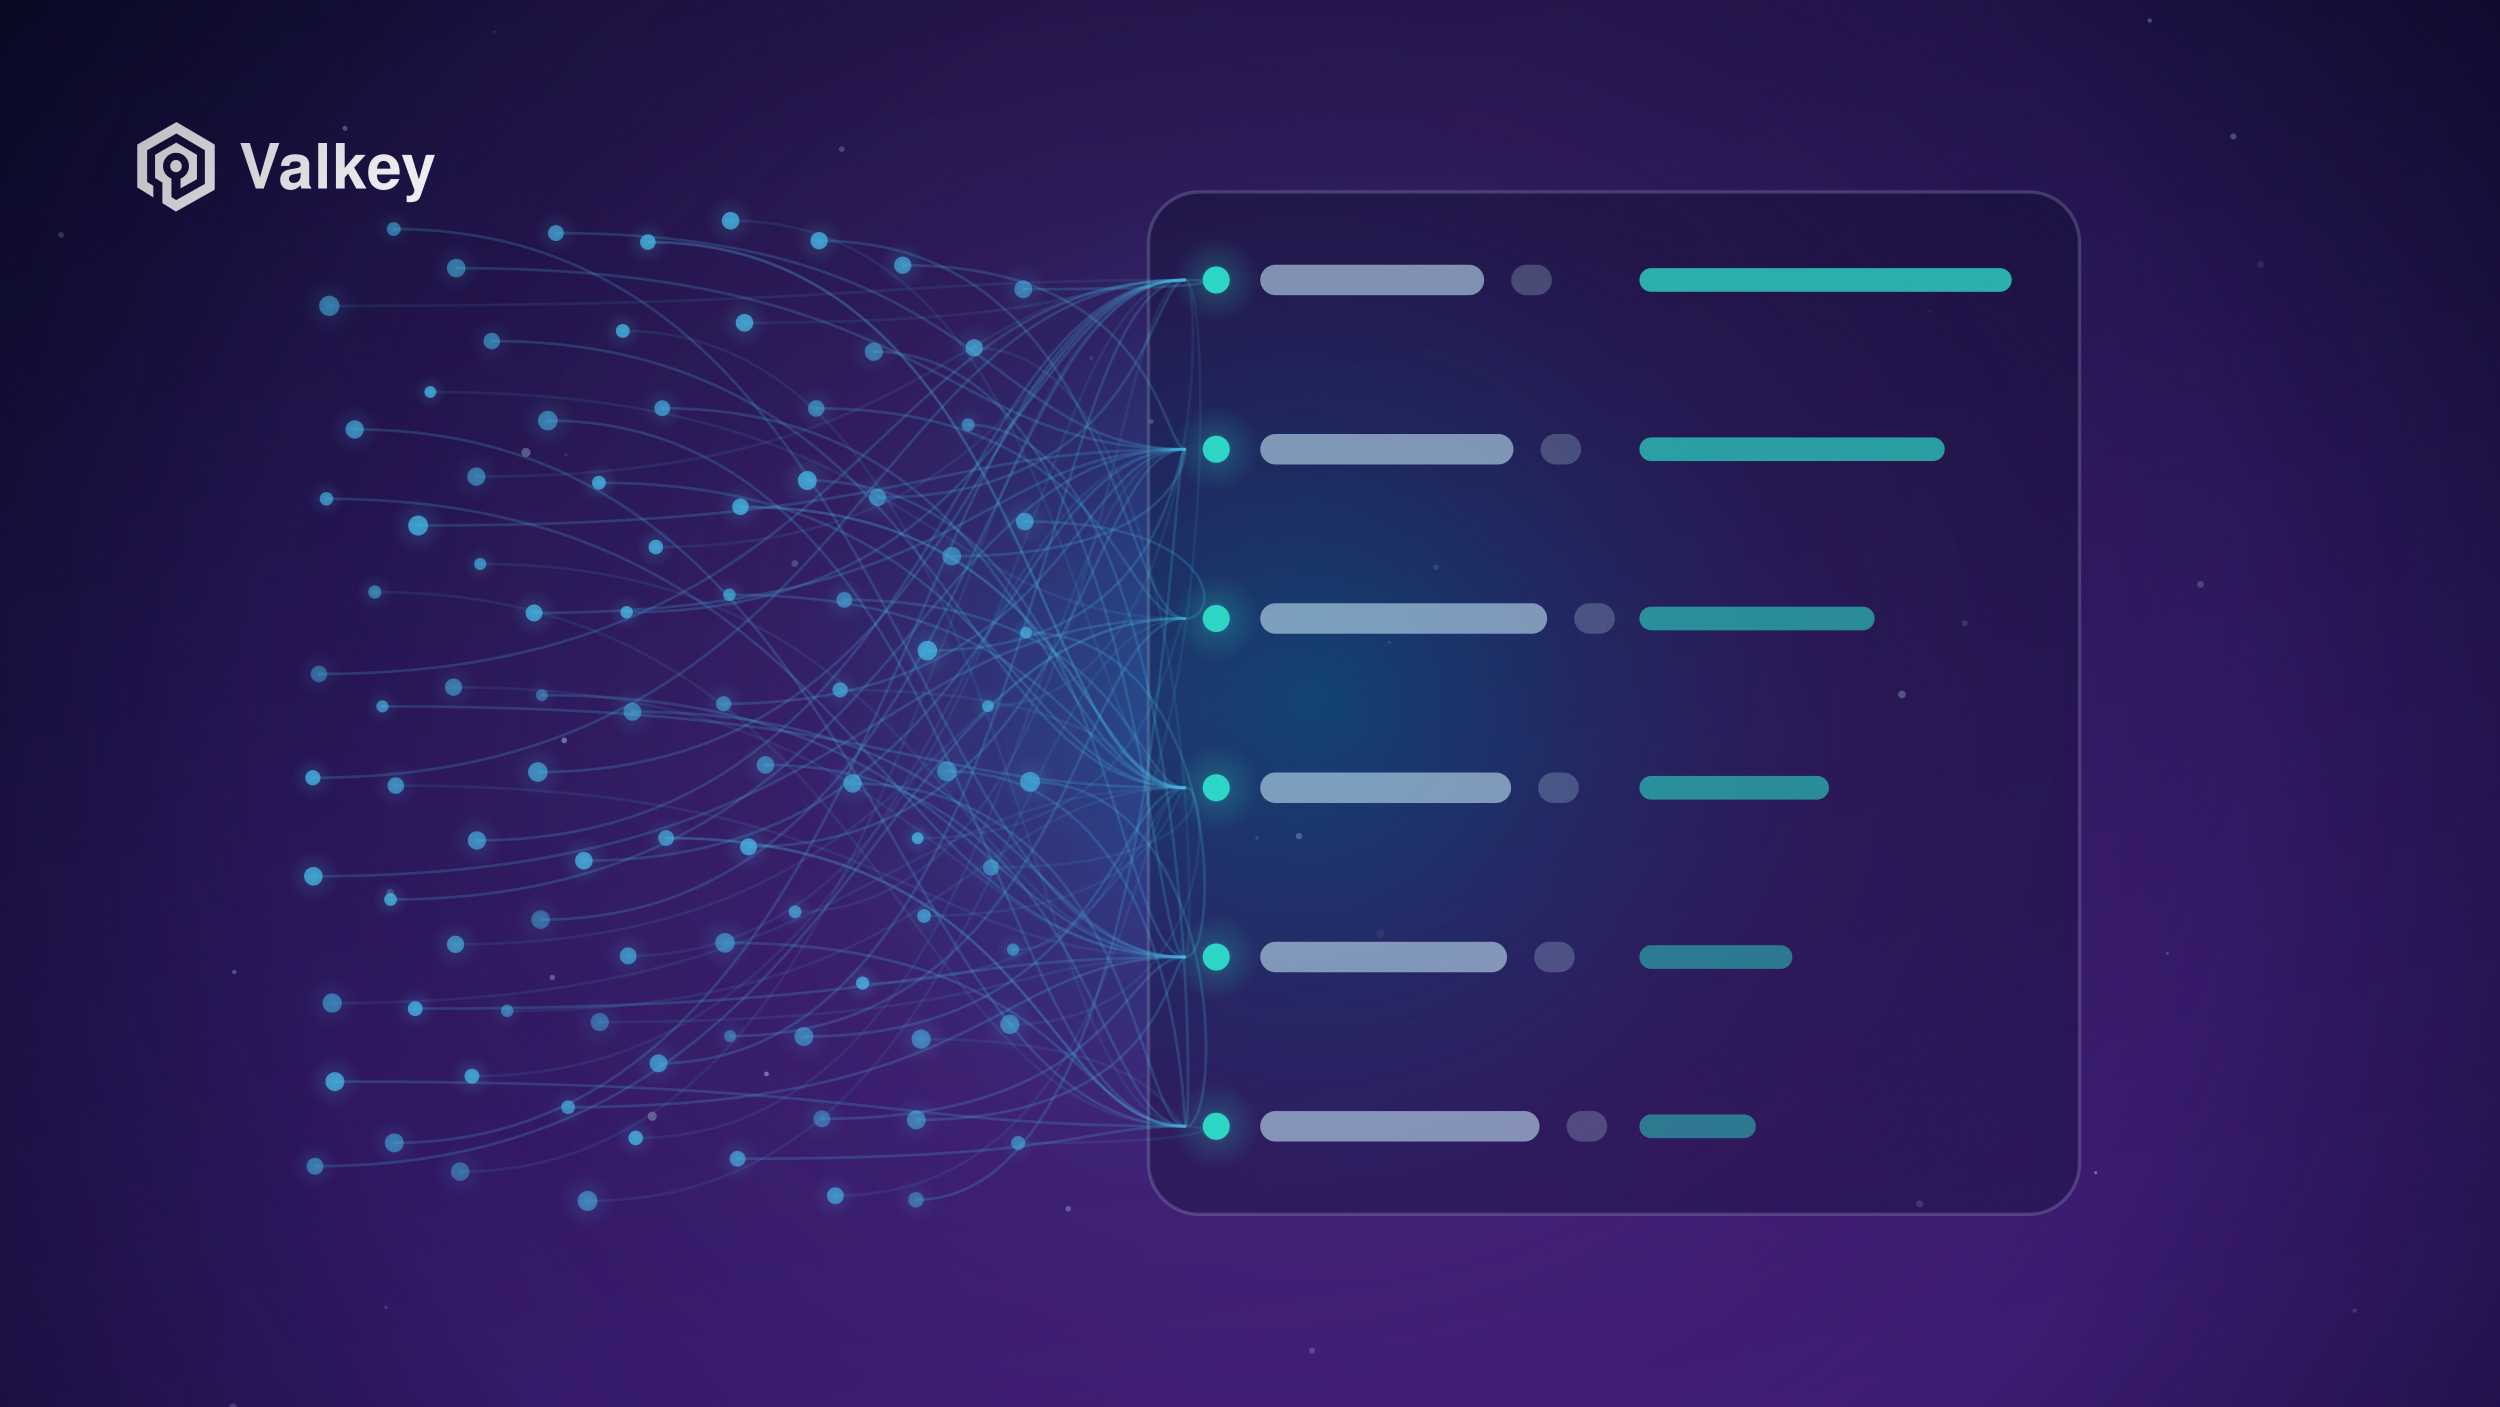
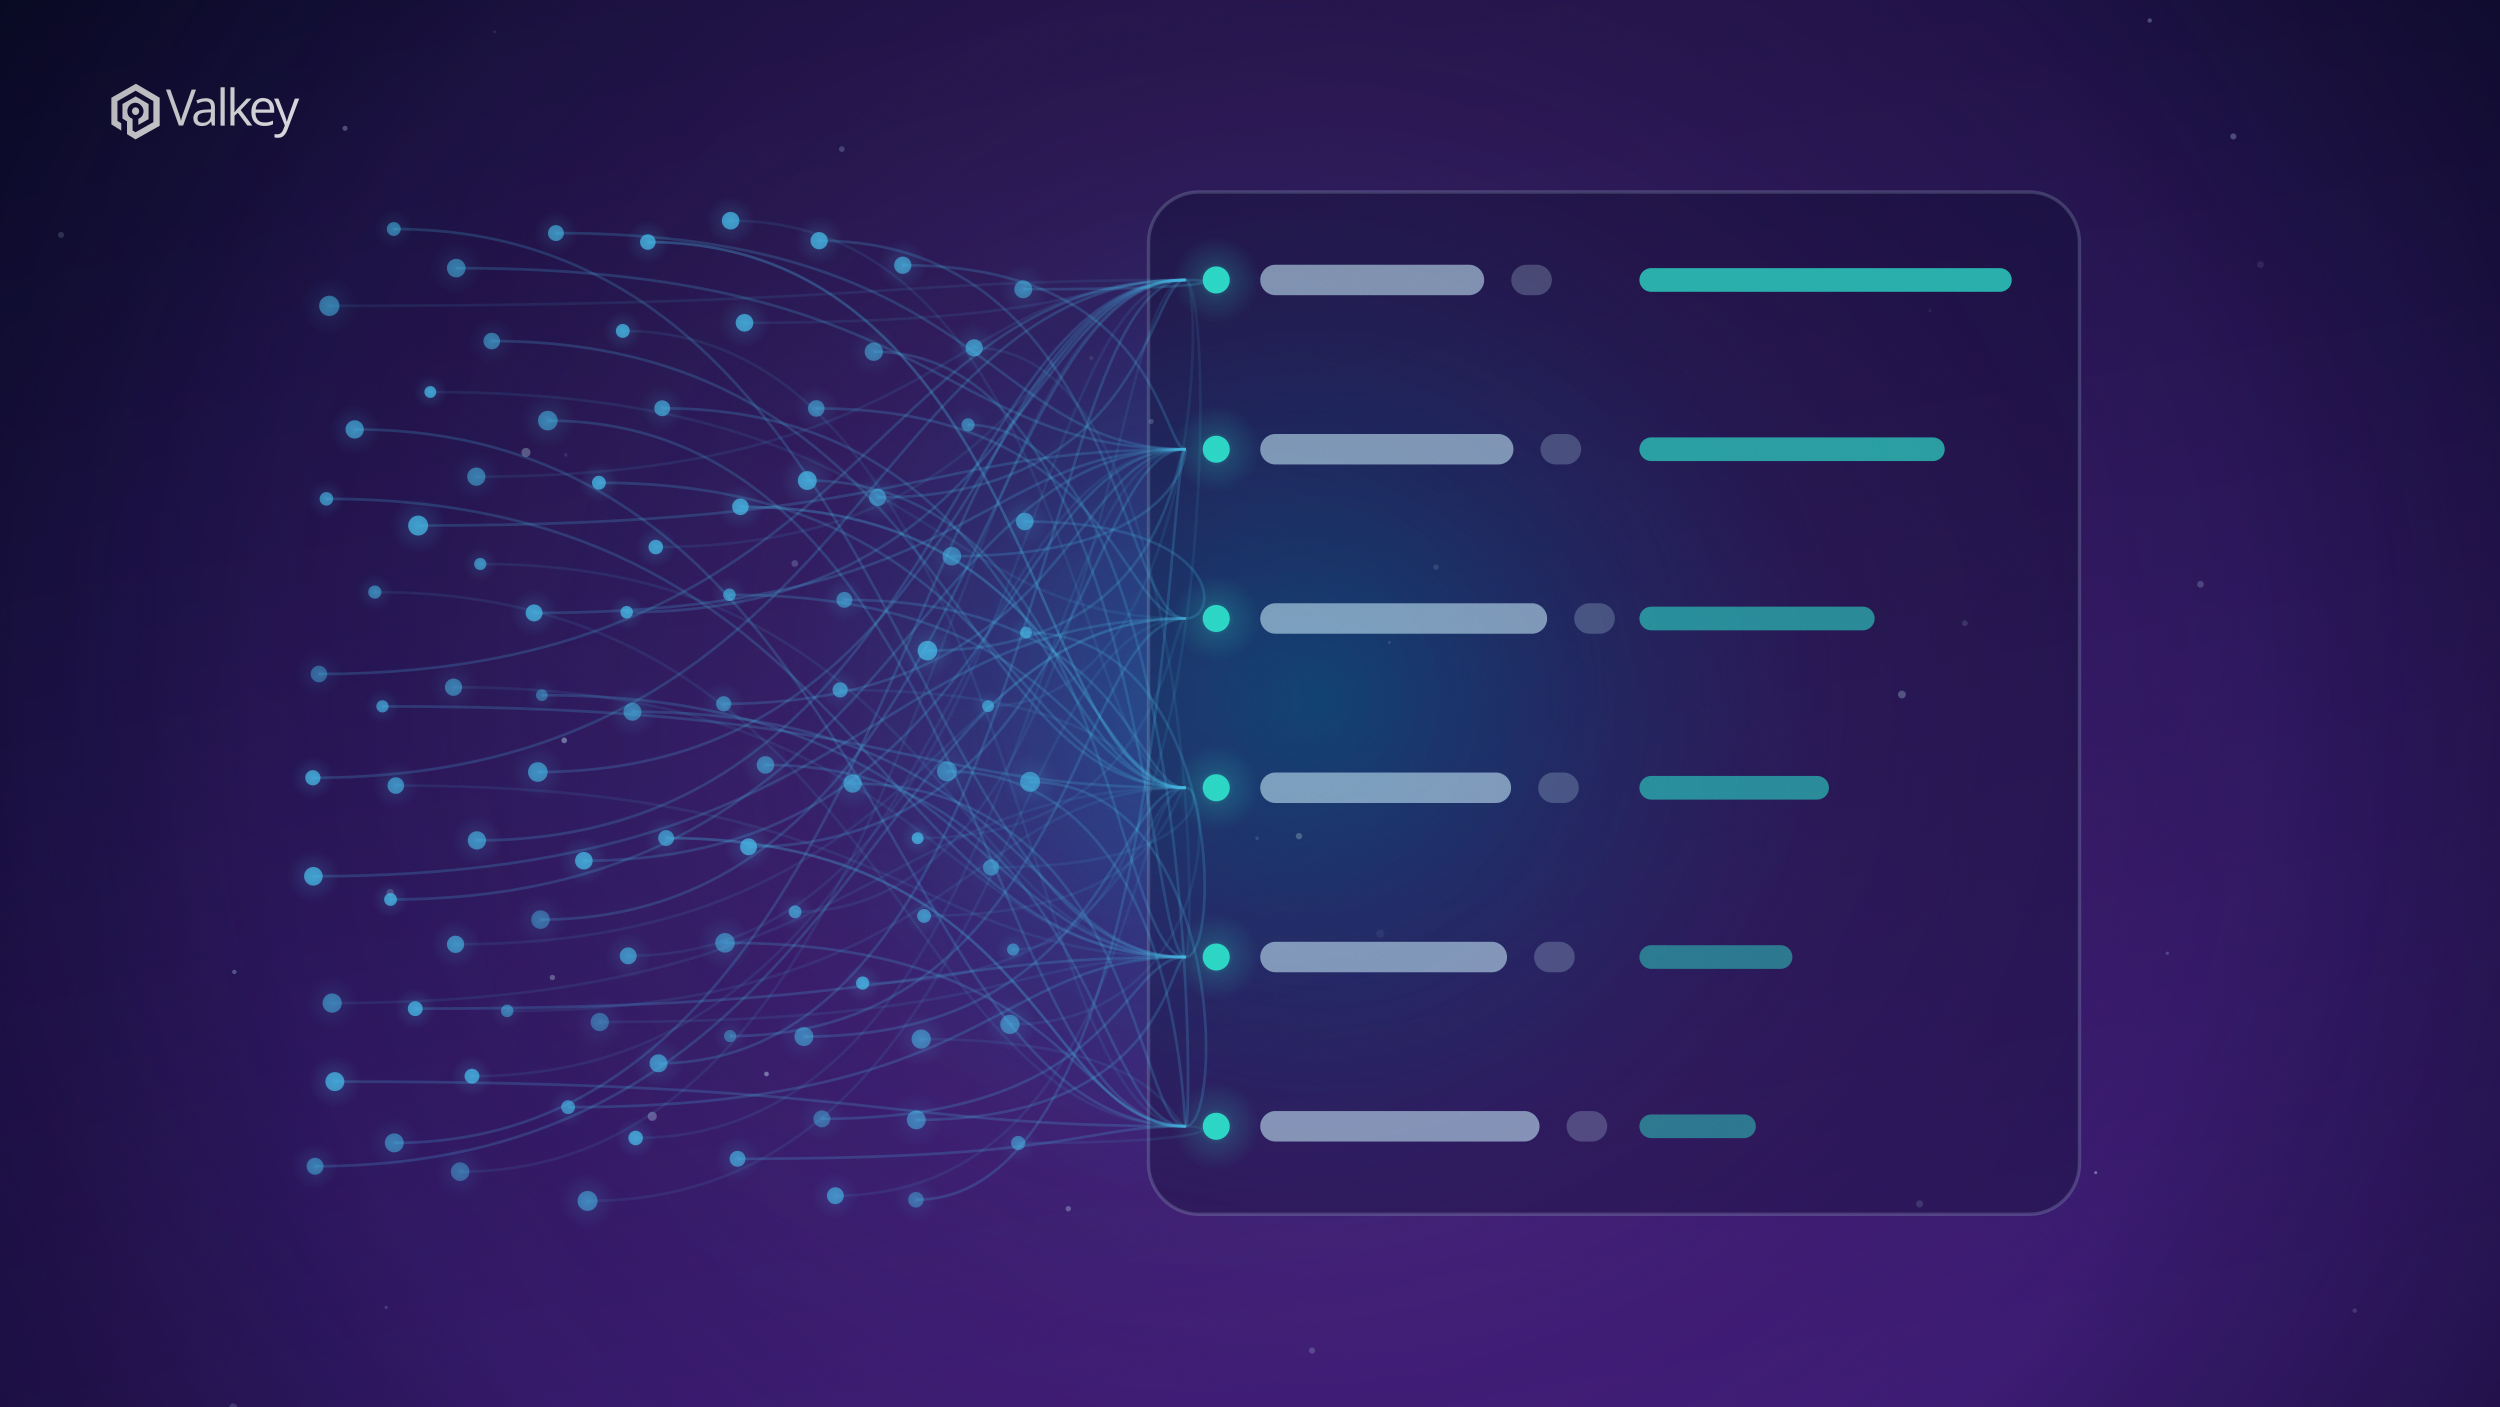
<svg xmlns="http://www.w3.org/2000/svg" width="1920" height="1080" viewBox="221.5 126.6 1476.9 830.8">
  <defs>
    <linearGradient id="sky" x1="0" y1="0" x2="0.32" y2="1">
      <stop offset="0" stop-color="#060A24" />
      <stop offset="0.48" stop-color="#171043" />
      <stop offset="1" stop-color="#301868" />
    </linearGradient>
    <radialGradient id="focus" gradientUnits="userSpaceOnUse" cx="1000" cy="540" r="900">
      <stop offset="0" stop-color="#00A3E0" stop-opacity="0.42" />
      <stop offset="0.35" stop-color="#963CBD" stop-opacity="0.20" />
      <stop offset="1" stop-color="#963CBD" stop-opacity="0" />
    </radialGradient>
    <radialGradient id="vignette" gradientUnits="userSpaceOnUse" cx="960" cy="540" r="1180">
      <stop offset="0.5" stop-color="#03040F" stop-opacity="0" />
      <stop offset="1" stop-color="#03040F" stop-opacity="0.8" />
    </radialGradient>
    <radialGradient id="scrim">
      <stop offset="0" stop-color="#060A24" stop-opacity="0.72" />
      <stop offset="0.6" stop-color="#060A24" stop-opacity="0.45" />
      <stop offset="1" stop-color="#060A24" stop-opacity="0" />
    </radialGradient>
    <filter id="grain" x="0" y="0" width="100%" height="100%">
      <feTurbulence type="fractalNoise" baseFrequency="0.85" numOctaves="4" stitchTiles="stitch" />
      <feColorMatrix type="saturate" values="0" />
    </filter>
    <radialGradient id="h-cyan">
      <stop offset="0" stop-color="#46BDE9" stop-opacity="0.75" />
      <stop offset="0.4" stop-color="#46BDE9" stop-opacity="0.22" />
      <stop offset="1" stop-color="#46BDE9" stop-opacity="0" />
    </radialGradient>
    <radialGradient id="h-ice">
      <stop offset="0" stop-color="#CCF1FF" stop-opacity="0.75" />
      <stop offset="0.4" stop-color="#CCF1FF" stop-opacity="0.22" />
      <stop offset="1" stop-color="#CCF1FF" stop-opacity="0" />
    </radialGradient>
    <radialGradient id="h-mint">
      <stop offset="0" stop-color="#2CD5C4" stop-opacity="0.75" />
      <stop offset="0.4" stop-color="#2CD5C4" stop-opacity="0.22" />
      <stop offset="1" stop-color="#2CD5C4" stop-opacity="0" />
    </radialGradient>
    <radialGradient id="h-coral">
      <stop offset="0" stop-color="#F65275" stop-opacity="0.75" />
      <stop offset="0.4" stop-color="#F65275" stop-opacity="0.22" />
      <stop offset="1" stop-color="#F65275" stop-opacity="0" />
    </radialGradient>
    <radialGradient id="h-violet">
      <stop offset="0" stop-color="#963CBD" stop-opacity="0.75" />
      <stop offset="0.4" stop-color="#963CBD" stop-opacity="0.22" />
      <stop offset="1" stop-color="#963CBD" stop-opacity="0" />
    </radialGradient>
    <radialGradient id="h-gold">
      <stop offset="0" stop-color="#FFB81C" stop-opacity="0.75" />
      <stop offset="0.4" stop-color="#FFB81C" stop-opacity="0.22" />
      <stop offset="1" stop-color="#FFB81C" stop-opacity="0" />
    </radialGradient>
    <filter id="blur3" x="-70%" y="-70%" width="240%" height="240%">
      <feGaussianBlur stdDeviation="3" />
    </filter>
    <filter id="blur8" x="-70%" y="-70%" width="240%" height="240%">
      <feGaussianBlur stdDeviation="8" />
    </filter>
    <filter id="blur18" x="-70%" y="-70%" width="240%" height="240%">
      <feGaussianBlur stdDeviation="18" />
    </filter>
    <filter id="blur40" x="-70%" y="-70%" width="240%" height="240%">
      <feGaussianBlur stdDeviation="40" />
    </filter>
  </defs>
  <rect width="1920" height="1080" fill="url(#sky)" />
  <rect width="1920" height="1080" fill="url(#focus)" />
  <g>
    <circle cx="988.9" cy="620.6" r="1.9" fill="#CCF1FF" opacity="0.4" />
    <circle cx="1524.5" cy="996.6" r="1.2" fill="#CCF1FF" opacity="0.3" />
    <circle cx="257.5" cy="265.4" r="1.8" fill="#CCF1FF" opacity="0.2" />
    <circle cx="1042.3" cy="506.1" r="0.9" fill="#CCF1FF" opacity="0.2" />
    <circle cx="1556.9" cy="282.9" r="2" fill="#CCF1FF" opacity="0.1" />
    <circle cx="452" cy="654" r="2.2" fill="#CCF1FF" opacity="0.2" />
    <circle cx="718.8" cy="214.7" r="1.7" fill="#CCF1FF" opacity="0.2" />
    <circle cx="1054.2" cy="1055.7" r="1.5" fill="#CCF1FF" opacity="0.3" />
    <circle cx="425.3" cy="202.4" r="1.5" fill="#CCF1FF" opacity="0.3" />
    <circle cx="691" cy="459.5" r="2" fill="#CCF1FF" opacity="0.2" />
    <circle cx="1345.1" cy="536.9" r="2.3" fill="#CCF1FF" opacity="0.4" />
    <circle cx="359" cy="1051.7" r="2.1" fill="#CCF1FF" opacity="0.2" />
    <circle cx="1501.9" cy="689.8" r="1" fill="#CCF1FF" opacity="0.2" />
    <circle cx="1750" cy="431.1" r="1.4" fill="#CCF1FF" opacity="0.3" />
    <circle cx="359.2" cy="958.1" r="2.4" fill="#CCF1FF" opacity="0.2" />
    <circle cx="1863.1" cy="728.3" r="2.4" fill="#CCF1FF" opacity="0.2" />
    <circle cx="1355.1" cy="117.3" r="0.9" fill="#CCF1FF" opacity="0.3" />
    <circle cx="1612.6" cy="900.9" r="1.3" fill="#CCF1FF" opacity="0.2" />
    <circle cx="964.1" cy="621.8" r="1.1" fill="#CCF1FF" opacity="0.2" />
    <circle cx="1361.7" cy="310.2" r="1" fill="#CCF1FF" opacity="0.1" />
    <circle cx="1540.9" cy="207.2" r="1.8" fill="#CCF1FF" opacity="0.3" />
    <circle cx="224" cy="70.9" r="1" fill="#CCF1FF" opacity="0.3" />
    <circle cx="1069.8" cy="461.7" r="1.6" fill="#CCF1FF" opacity="0.2" />
    <circle cx="1355.5" cy="837.8" r="2.1" fill="#CCF1FF" opacity="0.2" />
    <circle cx="359.9" cy="700.8" r="1.3" fill="#CCF1FF" opacity="0.3" />
    <circle cx="555.7" cy="395.4" r="1.1" fill="#CCF1FF" opacity="0.1" />
    <circle cx="329" cy="987.2" r="0.9" fill="#CCF1FF" opacity="0.2" />
    <circle cx="554.8" cy="564" r="1.7" fill="#CCF1FF" opacity="0.4" />
    <circle cx="436.5" cy="38.1" r="2.1" fill="#CCF1FF" opacity="0.1" />
    <circle cx="513.7" cy="145.4" r="0.9" fill="#CCF1FF" opacity="0.1" />
    <circle cx="866.2" cy="338.2" r="1.3" fill="#CCF1FF" opacity="0.1" />
    <circle cx="257.9" cy="4.8" r="1.9" fill="#CCF1FF" opacity="0.4" />
    <circle cx="2.9" cy="473" r="0.9" fill="#CCF1FF" opacity="0.2" />
    <circle cx="1382.3" cy="494.8" r="1.7" fill="#CCF1FF" opacity="0.2" />
    <circle cx="199.9" cy="289.9" r="2" fill="#CCF1FF" opacity="0.1" />
    <circle cx="449.6" cy="899" r="0.9" fill="#CCF1FF" opacity="0.2" />
    <circle cx="151.7" cy="266.7" r="2.6" fill="#CCF1FF" opacity="0.1" />
    <circle cx="532.2" cy="393.9" r="2.7" fill="#CCF1FF" opacity="0.3" />
    <circle cx="74.2" cy="994.1" r="2.4" fill="#CCF1FF" opacity="0.4" />
    <circle cx="547.8" cy="704.1" r="1.6" fill="#CCF1FF" opacity="0.3" />
    <circle cx="1037" cy="678.2" r="2.4" fill="#CCF1FF" opacity="0.1" />
    <circle cx="1521.5" cy="471.8" r="2" fill="#CCF1FF" opacity="0.2" />
    <circle cx="852.6" cy="840.7" r="1.6" fill="#CCF1FF" opacity="0.3" />
    <circle cx="901.6" cy="375.6" r="1.5" fill="#CCF1FF" opacity="0.3" />
    <circle cx="606.8" cy="786.1" r="2.7" fill="#CCF1FF" opacity="0.3" />
    <circle cx="1459.6" cy="819.4" r="0.9" fill="#CCF1FF" opacity="0.4" />
    <circle cx="1826.8" cy="182.7" r="0.9" fill="#CCF1FF" opacity="0.2" />
    <circle cx="674.3" cy="761.1" r="1.4" fill="#CCF1FF" opacity="0.4" />
    <circle cx="93.6" cy="136.7" r="1.9" fill="#CCF1FF" opacity="0.1" />
    <circle cx="243.8" cy="84.2" r="1.4" fill="#CCF1FF" opacity="0.4" />
    <circle cx="1491.5" cy="138.7" r="1.3" fill="#CCF1FF" opacity="0.3" />
    <circle cx="1757" cy="287.4" r="1.6" fill="#CCF1FF" opacity="0.3" />
    <circle cx="1139.9" cy="42.2" r="1.9" fill="#CCF1FF" opacity="0.2" />
    <circle cx="336.9" cy="1059.6" r="1" fill="#CCF1FF" opacity="0.4" />
    <circle cx="996.6" cy="924.5" r="1.8" fill="#CCF1FF" opacity="0.2" />
  </g>
  <ellipse cx="940" cy="540" rx="520" ry="430" fill="url(#h-cyan)" opacity="0.16" />
  <rect x="900" y="240" width="550" height="604" rx="30" fill="#060A24" opacity="0.3" />
  <rect x="900" y="240" width="550" height="604" rx="30" fill="none" stroke="#CCF1FF" stroke-width="2" opacity="0.18" />
  <g stroke="#46BDE9" stroke-width="1.6">
    <path d="M 783.8 455.2 C 921.9 455.2 921.9 392 922 392" fill="none" opacity="0.2" />
    <path d="M 793.4 377.6 C 926.7 377.6 926.7 792 922 792" fill="none" opacity="0.2" />
    <path d="M 657.2 811.2 C 858.6 811.2 858.6 792 922 792" fill="none" opacity="0.2" />
    <path d="M 705.4 268.8 C 882.7 268.8 882.7 492 922 492" fill="none" opacity="0.2" />
    <path d="M 663.7 626.9 C 861.9 626.9 861.9 392 922 392" fill="none" opacity="0.2" />
    <path d="M 589.4 322.1 C 824.7 322.1 824.7 792 922 792" fill="none" opacity="0.1" />
    <path d="M 491 285 C 775.5 285 775.5 392 922 392" fill="none" opacity="0.2" />
    <path d="M 414.3 421.3 C 737.1 421.3 737.1 692 922 692" fill="none" opacity="0.2" />
    <path d="M 661.3 317.3 C 860.6 317.3 860.6 292 922 292" fill="none" opacity="0.1" />
    <path d="M 826 297.5 C 943 297.5 943 292 922 292" fill="none" opacity="0.2" />
    <path d="M 807 639.1 C 933.5 639.1 933.5 592 922 592" fill="none" opacity="0.1" />
    <path d="M 468.5 437.1 C 764.2 437.1 764.2 392 922 392" fill="none" opacity="0.2" />
    <path d="M 739.9 420.5 C 900 420.5 900 292 922 292" fill="none" opacity="0.2" />
    <path d="M 545.1 375.1 C 802.5 375.1 802.5 792 922 792" fill="none" opacity="0.2" />
    <path d="M 541.6 537.3 C 800.8 537.3 800.8 692 922 692" fill="none" opacity="0.2" />
    <path d="M 475.7 358.2 C 767.8 358.2 767.8 492 922 492" fill="none" opacity="0.1" />
    <path d="M 592.6 691.3 C 826.3 691.3 826.3 292 922 292" fill="none" opacity="0.1" />
    <path d="M 575.3 411.8 C 817.7 411.8 817.7 592 922 592" fill="none" opacity="0.2" />
    <path d="M 539.2 582.7 C 799.6 582.7 799.6 292 922 292" fill="none" opacity="0.2" />
    <path d="M 717.8 534.2 C 888.9 534.2 888.9 592 922 592" fill="none" opacity="0.1" />
    <path d="M 765.7 740.5 C 912.8 740.5 912.8 792 922 792" fill="none" opacity="0.1" />
    <path d="M 466.8 722.5 C 763.4 722.5 763.4 692 922 692" fill="none" opacity="0.2" />
    <path d="M 703.7 367.9 C 881.8 367.9 881.8 492 922 492" fill="none" opacity="0.2" />
    <path d="M 707 787.6 C 883.5 787.6 883.5 692 922 692" fill="none" opacity="0.2" />
    <path d="M 823 801.9 C 941.5 801.9 941.5 792 922 792" fill="none" opacity="0.1" />
    <path d="M 406.6 644.3 C 733.3 644.3 733.3 492 922 492" fill="none" opacity="0.2" />
    <path d="M 652.8 738.7 C 856.4 738.7 856.4 492 922 492" fill="none" opacity="0.2" />
    <path d="M 407.6 815.6 C 733.8 815.6 733.8 492 922 492" fill="none" opacity="0.2" />
    <path d="M 409.9 524.8 C 734.9 524.8 734.9 292 922 292" fill="none" opacity="0.2" />
    <path d="M 406.3 586.1 C 733.2 586.1 733.2 292 922 292" fill="none" opacity="0.2" />
    <path d="M 489.4 532.6 C 774.7 532.6 774.7 692 922 692" fill="none" opacity="0.1" />
    <path d="M 652.4 478 C 856.2 478 856.2 592 922 592" fill="none" opacity="0.2" />
    <path d="M 455.3 590.7 C 757.7 590.7 757.7 692 922 692" fill="none" opacity="0.1" />
    <path d="M 818.1 731.8 C 939 731.8 939 592 922 592" fill="none" opacity="0.1" />
    <path d="M 540.8 669.9 C 800.4 669.9 800.4 292 922 292" fill="none" opacity="0.2" />
    <path d="M 805.2 543.8 C 932.6 543.8 932.6 292 922 292" fill="none" opacity="0.1" />
    <path d="M 612.7 367.8 C 836.3 367.8 836.3 592 922 592" fill="none" opacity="0.2" />
    <path d="M 754.8 283.3 C 907.4 283.3 907.4 392 922 392" fill="none" opacity="0.2" />
    <path d="M 615 621.7 C 837.5 621.7 837.5 792 922 792" fill="none" opacity="0.3" />
    <path d="M 597 798.9 C 828.5 798.9 828.5 392 922 392" fill="none" opacity="0.1" />
    <path d="M 452.2 658 C 756.1 658 756.1 392 922 392" fill="none" opacity="0.2" />
    <path d="M 431 380.3 C 745.5 380.3 745.5 792 922 792" fill="none" opacity="0.2" />
    <path d="M 820 687.6 C 940 687.6 940 292 922 292" fill="none" opacity="0.1" />
    <path d="M 595.1 547.1 C 827.6 547.1 827.6 692 922 692" fill="none" opacity="0.2" />
    <path d="M 720.3 481 C 890.1 481 890.1 592 922 592" fill="none" opacity="0.2" />
    <path d="M 493.3 818.8 C 776.6 818.8 776.6 292 922 292" fill="none" opacity="0.1" />
    <path d="M 827.6 500.3 C 943.8 500.3 943.8 692 922 692" fill="none" opacity="0.2" />
    <path d="M 416 307.3 C 738 307.3 738 292 922 292" fill="none" opacity="0.1" />
    <path d="M 673.7 578.5 C 866.8 578.5 866.8 792 922 792" fill="none" opacity="0.2" />
    <path d="M 568.6 836.1 C 814.3 836.1 814.3 492 922 492" fill="none" opacity="0.1" />
    <path d="M 417.7 719.2 C 738.9 719.2 738.9 592 922 592" fill="none" opacity="0.1" />
    <path d="M 826.9 434.7 C 943.5 434.7 943.5 492 922 492" fill="none" opacity="0.2" />
    <path d="M 512 328.1 C 786 328.1 786 592 922 592" fill="none" opacity="0.2" />
    <path d="M 575.8 730.4 C 817.9 730.4 817.9 692 922 692" fill="none" opacity="0.1" />
    <path d="M 537 488.7 C 798.5 488.7 798.5 392 922 392" fill="none" opacity="0.2" />
    <path d="M 649 542.4 C 854.5 542.4 854.5 392 922 392" fill="none" opacity="0.2" />
    <path d="M 500.3 762.4 C 780.2 762.4 780.2 392 922 392" fill="none" opacity="0.1" />
    <path d="M 830 588.5 C 945 588.5 945 792 922 792" fill="none" opacity="0.2" />
    <path d="M 725.2 589.5 C 892.6 589.5 892.6 792 922 792" fill="none" opacity="0.2" />
    <path d="M 454.1 261.9 C 757 261.9 757 692 922 692" fill="none" opacity="0.2" />
    <path d="M 767.4 667.7 C 913.7 667.7 913.7 592 922 592" fill="none" opacity="0.1" />
    <path d="M 649.8 683.6 C 854.9 683.6 854.9 792 922 792" fill="none" opacity="0.2" />
    <path d="M 762.8 788.2 C 911.4 788.2 911.4 692 922 692" fill="none" opacity="0.2" />
    <path d="M 698.4 410.5 C 879.2 410.5 879.2 692 922 692" fill="none" opacity="0.2" />
    <path d="M 604.2 269.6 C 832.1 269.6 832.1 592 922 592" fill="none" opacity="0.3" />
    <path d="M 566.4 635.1 C 813.2 635.1 813.2 392 922 392" fill="none" opacity="0.2" />
    <path d="M 608.9 449.8 C 834.4 449.8 834.4 292 922 292" fill="none" opacity="0.1" />
    <path d="M 780.9 582.3 C 920.4 582.3 920.4 792 922 792" fill="none" opacity="0.2" />
    <path d="M 737.7 334.4 C 898.8 334.4 898.8 692 922 692" fill="none" opacity="0.2" />
    <path d="M 696.4 739 C 878.2 739 878.2 592 922 592" fill="none" opacity="0.2" />
    <path d="M 658.9 426 C 859.5 426 859.5 592 922 592" fill="none" opacity="0.3" />
    <path d="M 502.9 408.2 C 781.5 408.2 781.5 292 922 292" fill="none" opacity="0.1" />
    <path d="M 521.1 723.8 C 790.6 723.8 790.6 592 922 592" fill="none" opacity="0.1" />
    <path d="M 557.1 780.7 C 808.5 780.7 808.5 692 922 692" fill="none" opacity="0.2" />
    <path d="M 442.9 476.4 C 751.4 476.4 751.4 792 922 792" fill="none" opacity="0.1" />
    <path d="M 610.5 754.8 C 835.2 754.8 835.2 292 922 292" fill="none" opacity="0.2" />
    <path d="M 769.4 511 C 914.7 511 914.7 392 922 392" fill="none" opacity="0.2" />
    <path d="M 505.2 459.8 C 782.6 459.8 782.6 692 922 692" fill="none" opacity="0.1" />
    <path d="M 447.4 543.9 C 753.7 543.9 753.7 592 922 592" fill="none" opacity="0.2" />
    <path d="M 503.2 623.1 C 781.6 623.1 781.6 292 922 292" fill="none" opacity="0.2" />
    <path d="M 691.2 665.3 C 875.6 665.3 875.6 292 922 292" fill="none" opacity="0.1" />
    <path d="M 419.3 765.6 C 739.7 765.6 739.7 792 922 792" fill="none" opacity="0.2" />
    <path d="M 653.1 257 C 856.5 257 856.5 592 922 592" fill="none" opacity="0.1" />
    <path d="M 549.9 264.3 C 804.9 264.3 804.9 392 922 392" fill="none" opacity="0.2" />
    <path d="M 591.7 488.3 C 825.9 488.3 825.9 292 922 292" fill="none" opacity="0.2" />
    <path d="M 715 833 C 887.5 833 887.5 592 922 592" fill="none" opacity="0.1" />
    <path d="M 762.6 835.4 C 911.3 835.4 911.3 392 922 392" fill="none" opacity="0.2" />
    <path d="M 763.6 621.8 C 911.8 621.8 911.8 492 922 492" fill="none" opacity="0.1" />
    <path d="M 454.4 801.8 C 757.2 801.8 757.2 292 922 292" fill="none" opacity="0.2" />
    <path d="M 731.1 707.4 C 895.6 707.4 895.6 592 922 592" fill="none" opacity="0.1" />
    <path d="M 797 332.1 C 928.5 332.1 928.5 692 922 692" fill="none" opacity="0.1" />
    <path d="M 490.6 684.5 C 775.3 684.5 775.3 492 922 492" fill="none" opacity="0.1" />
  </g>
  <g>
    <circle cx="783.8" cy="455.2" r="15.5" fill="url(#h-cyan)" opacity="0.3" />
    <circle cx="783.8" cy="455.2" r="5.5" fill="#46BDE9" opacity="0.5" />
    <circle cx="793.4" cy="377.6" r="10.8" fill="url(#h-cyan)" opacity="0.3" />
    <circle cx="793.4" cy="377.6" r="3.9" fill="#46BDE9" opacity="0.5" />
    <circle cx="657.2" cy="811.2" r="13.3" fill="url(#h-cyan)" opacity="0.4" />
    <circle cx="657.2" cy="811.2" r="4.7" fill="#46BDE9" opacity="0.6" />
    <circle cx="705.4" cy="268.8" r="14.3" fill="url(#h-cyan)" opacity="0.5" />
    <circle cx="705.4" cy="268.8" r="5.1" fill="#46BDE9" opacity="0.7" />
    <circle cx="663.7" cy="626.9" r="14.1" fill="url(#h-cyan)" opacity="0.5" />
    <circle cx="663.7" cy="626.9" r="5" fill="#46BDE9" opacity="0.7" />
    <circle cx="589.4" cy="322.1" r="11.5" fill="url(#h-cyan)" opacity="0.5" />
    <circle cx="589.4" cy="322.1" r="4.1" fill="#46BDE9" opacity="0.7" />
    <circle cx="491" cy="285" r="15.4" fill="url(#h-cyan)" opacity="0.3" />
    <circle cx="491" cy="285" r="5.5" fill="#46BDE9" opacity="0.5" />
    <circle cx="414.3" cy="421.3" r="11.2" fill="url(#h-cyan)" opacity="0.4" />
    <circle cx="414.3" cy="421.3" r="4" fill="#46BDE9" opacity="0.6" />
    <circle cx="661.3" cy="317.3" r="14.7" fill="url(#h-cyan)" opacity="0.5" />
    <circle cx="661.3" cy="317.3" r="5.2" fill="#46BDE9" opacity="0.7" />
    <circle cx="826" cy="297.5" r="14.8" fill="url(#h-cyan)" opacity="0.4" />
    <circle cx="826" cy="297.5" r="5.3" fill="#46BDE9" opacity="0.5" />
    <circle cx="807" cy="639.1" r="13.5" fill="url(#h-cyan)" opacity="0.3" />
    <circle cx="807" cy="639.1" r="4.8" fill="#46BDE9" opacity="0.5" />
    <circle cx="468.5" cy="437.1" r="16.5" fill="url(#h-cyan)" opacity="0.5" />
    <circle cx="468.5" cy="437.1" r="5.9" fill="#46BDE9" opacity="0.7" />
    <circle cx="739.9" cy="420.5" r="14.3" fill="url(#h-cyan)" opacity="0.4" />
    <circle cx="739.9" cy="420.5" r="5.1" fill="#46BDE9" opacity="0.5" />
    <circle cx="545.1" cy="375.1" r="16.2" fill="url(#h-cyan)" opacity="0.4" />
    <circle cx="545.1" cy="375.1" r="5.8" fill="#46BDE9" opacity="0.5" />
    <circle cx="541.6" cy="537.3" r="9.7" fill="url(#h-cyan)" opacity="0.3" />
    <circle cx="541.6" cy="537.3" r="3.5" fill="#46BDE9" opacity="0.4" />
    <circle cx="475.7" cy="358.2" r="9.7" fill="url(#h-cyan)" opacity="0.5" />
    <circle cx="475.7" cy="358.2" r="3.5" fill="#46BDE9" opacity="0.7" />
    <circle cx="592.6" cy="691.3" r="13.9" fill="url(#h-cyan)" opacity="0.4" />
    <circle cx="592.6" cy="691.3" r="5" fill="#46BDE9" opacity="0.6" />
    <circle cx="575.3" cy="411.8" r="11.6" fill="url(#h-cyan)" opacity="0.5" />
    <circle cx="575.3" cy="411.8" r="4.1" fill="#46BDE9" opacity="0.7" />
    <circle cx="539.2" cy="582.7" r="16.2" fill="url(#h-cyan)" opacity="0.4" />
    <circle cx="539.2" cy="582.7" r="5.8" fill="#46BDE9" opacity="0.6" />
    <circle cx="717.8" cy="534.2" r="12.6" fill="url(#h-cyan)" opacity="0.4" />
    <circle cx="717.8" cy="534.2" r="4.5" fill="#46BDE9" opacity="0.6" />
    <circle cx="765.7" cy="740.5" r="15.9" fill="url(#h-cyan)" opacity="0.4" />
    <circle cx="765.7" cy="740.5" r="5.7" fill="#46BDE9" opacity="0.5" />
    <circle cx="466.8" cy="722.5" r="12.3" fill="url(#h-cyan)" opacity="0.5" />
    <circle cx="466.8" cy="722.5" r="4.4" fill="#46BDE9" opacity="0.7" />
    <circle cx="703.7" cy="367.9" r="13.7" fill="url(#h-cyan)" opacity="0.4" />
    <circle cx="703.7" cy="367.9" r="4.9" fill="#46BDE9" opacity="0.5" />
    <circle cx="707" cy="787.6" r="14" fill="url(#h-cyan)" opacity="0.3" />
    <circle cx="707" cy="787.6" r="5" fill="#46BDE9" opacity="0.4" />
    <circle cx="823" cy="801.9" r="11.7" fill="url(#h-cyan)" opacity="0.3" />
    <circle cx="823" cy="801.9" r="4.2" fill="#46BDE9" opacity="0.5" />
    <circle cx="406.6" cy="644.3" r="15.4" fill="url(#h-cyan)" opacity="0.5" />
    <circle cx="406.6" cy="644.3" r="5.5" fill="#46BDE9" opacity="0.7" />
    <circle cx="652.8" cy="738.7" r="10" fill="url(#h-cyan)" opacity="0.3" />
    <circle cx="652.8" cy="738.7" r="3.6" fill="#46BDE9" opacity="0.4" />
    <circle cx="407.6" cy="815.6" r="13.9" fill="url(#h-cyan)" opacity="0.4" />
    <circle cx="407.6" cy="815.6" r="5" fill="#46BDE9" opacity="0.5" />
    <circle cx="409.9" cy="524.8" r="13.8" fill="url(#h-cyan)" opacity="0.3" />
    <circle cx="409.9" cy="524.8" r="4.9" fill="#46BDE9" opacity="0.4" />
    <circle cx="406.3" cy="586.1" r="12.7" fill="url(#h-cyan)" opacity="0.5" />
    <circle cx="406.3" cy="586.1" r="4.5" fill="#46BDE9" opacity="0.7" />
    <circle cx="489.4" cy="532.6" r="14.2" fill="url(#h-cyan)" opacity="0.3" />
    <circle cx="489.4" cy="532.6" r="5.1" fill="#46BDE9" opacity="0.5" />
    <circle cx="652.4" cy="478" r="10.5" fill="url(#h-cyan)" opacity="0.4" />
    <circle cx="652.4" cy="478" r="3.7" fill="#46BDE9" opacity="0.6" />
    <circle cx="455.3" cy="590.7" r="13.9" fill="url(#h-cyan)" opacity="0.4" />
    <circle cx="455.3" cy="590.7" r="4.9" fill="#46BDE9" opacity="0.6" />
    <circle cx="818.1" cy="731.8" r="16" fill="url(#h-cyan)" opacity="0.4" />
    <circle cx="818.1" cy="731.8" r="5.7" fill="#46BDE9" opacity="0.5" />
    <circle cx="540.8" cy="669.9" r="15.5" fill="url(#h-cyan)" opacity="0.3" />
    <circle cx="540.8" cy="669.9" r="5.5" fill="#46BDE9" opacity="0.4" />
    <circle cx="805.2" cy="543.8" r="9.7" fill="url(#h-cyan)" opacity="0.4" />
    <circle cx="805.2" cy="543.8" r="3.5" fill="#46BDE9" opacity="0.6" />
    <circle cx="612.7" cy="367.8" r="13.1" fill="url(#h-cyan)" opacity="0.4" />
    <circle cx="612.7" cy="367.8" r="4.7" fill="#46BDE9" opacity="0.6" />
    <circle cx="754.8" cy="283.3" r="14.4" fill="url(#h-cyan)" opacity="0.5" />
    <circle cx="754.8" cy="283.3" r="5.1" fill="#46BDE9" opacity="0.6" />
    <circle cx="615" cy="621.7" r="13" fill="url(#h-cyan)" opacity="0.4" />
    <circle cx="615" cy="621.7" r="4.7" fill="#46BDE9" opacity="0.6" />
    <circle cx="597" cy="798.9" r="12" fill="url(#h-cyan)" opacity="0.5" />
    <circle cx="597" cy="798.9" r="4.3" fill="#46BDE9" opacity="0.7" />
    <circle cx="452.2" cy="658" r="10.8" fill="url(#h-cyan)" opacity="0.5" />
    <circle cx="452.2" cy="658" r="3.8" fill="#46BDE9" opacity="0.7" />
    <circle cx="431" cy="380.3" r="15" fill="url(#h-cyan)" opacity="0.4" />
    <circle cx="431" cy="380.3" r="5.4" fill="#46BDE9" opacity="0.6" />
    <circle cx="820" cy="687.6" r="10.1" fill="url(#h-cyan)" opacity="0.4" />
    <circle cx="820" cy="687.6" r="3.6" fill="#46BDE9" opacity="0.5" />
    <circle cx="595.1" cy="547.1" r="15" fill="url(#h-cyan)" opacity="0.4" />
    <circle cx="595.1" cy="547.1" r="5.3" fill="#46BDE9" opacity="0.5" />
    <circle cx="720.3" cy="481" r="13.2" fill="url(#h-cyan)" opacity="0.4" />
    <circle cx="720.3" cy="481" r="4.7" fill="#46BDE9" opacity="0.5" />
    <circle cx="493.3" cy="818.8" r="15.3" fill="url(#h-cyan)" opacity="0.3" />
    <circle cx="493.3" cy="818.8" r="5.5" fill="#46BDE9" opacity="0.4" />
    <circle cx="827.6" cy="500.3" r="9.8" fill="url(#h-cyan)" opacity="0.4" />
    <circle cx="827.6" cy="500.3" r="3.5" fill="#46BDE9" opacity="0.6" />
    <circle cx="416" cy="307.3" r="16.8" fill="url(#h-cyan)" opacity="0.3" />
    <circle cx="416" cy="307.3" r="6" fill="#46BDE9" opacity="0.5" />
    <circle cx="673.7" cy="578.5" r="14.5" fill="url(#h-cyan)" opacity="0.4" />
    <circle cx="673.7" cy="578.5" r="5.2" fill="#46BDE9" opacity="0.5" />
    <circle cx="568.6" cy="836.1" r="16.5" fill="url(#h-cyan)" opacity="0.4" />
    <circle cx="568.6" cy="836.1" r="5.9" fill="#46BDE9" opacity="0.5" />
    <circle cx="417.7" cy="719.2" r="15.9" fill="url(#h-cyan)" opacity="0.3" />
    <circle cx="417.7" cy="719.2" r="5.7" fill="#46BDE9" opacity="0.5" />
    <circle cx="826.9" cy="434.7" r="14.7" fill="url(#h-cyan)" opacity="0.4" />
    <circle cx="826.9" cy="434.7" r="5.2" fill="#46BDE9" opacity="0.6" />
    <circle cx="512" cy="328.1" r="13.8" fill="url(#h-cyan)" opacity="0.3" />
    <circle cx="512" cy="328.1" r="4.9" fill="#46BDE9" opacity="0.5" />
    <circle cx="575.8" cy="730.4" r="15.1" fill="url(#h-cyan)" opacity="0.3" />
    <circle cx="575.8" cy="730.4" r="5.4" fill="#46BDE9" opacity="0.4" />
    <circle cx="537" cy="488.7" r="13.9" fill="url(#h-cyan)" opacity="0.5" />
    <circle cx="537" cy="488.7" r="5" fill="#46BDE9" opacity="0.7" />
    <circle cx="649" cy="542.4" r="12.7" fill="url(#h-cyan)" opacity="0.4" />
    <circle cx="649" cy="542.4" r="4.5" fill="#46BDE9" opacity="0.5" />
    <circle cx="500.3" cy="762.4" r="12.3" fill="url(#h-cyan)" opacity="0.5" />
    <circle cx="500.3" cy="762.4" r="4.4" fill="#46BDE9" opacity="0.7" />
    <circle cx="830" cy="588.5" r="16.6" fill="url(#h-cyan)" opacity="0.4" />
    <circle cx="830" cy="588.5" r="5.9" fill="#46BDE9" opacity="0.6" />
    <circle cx="725.2" cy="589.5" r="15.2" fill="url(#h-cyan)" opacity="0.4" />
    <circle cx="725.2" cy="589.5" r="5.4" fill="#46BDE9" opacity="0.6" />
    <circle cx="454.1" cy="261.9" r="11.4" fill="url(#h-cyan)" opacity="0.3" />
    <circle cx="454.1" cy="261.9" r="4.1" fill="#46BDE9" opacity="0.5" />
    <circle cx="767.4" cy="667.7" r="11.4" fill="url(#h-cyan)" opacity="0.4" />
    <circle cx="767.4" cy="667.7" r="4.1" fill="#46BDE9" opacity="0.6" />
    <circle cx="649.8" cy="683.6" r="16.1" fill="url(#h-cyan)" opacity="0.4" />
    <circle cx="649.8" cy="683.6" r="5.8" fill="#46BDE9" opacity="0.5" />
    <circle cx="762.8" cy="788.2" r="15.8" fill="url(#h-cyan)" opacity="0.3" />
    <circle cx="762.8" cy="788.2" r="5.6" fill="#46BDE9" opacity="0.5" />
    <circle cx="698.4" cy="410.5" r="15.7" fill="url(#h-cyan)" opacity="0.5" />
    <circle cx="698.4" cy="410.5" r="5.6" fill="#46BDE9" opacity="0.7" />
    <circle cx="604.2" cy="269.6" r="12.9" fill="url(#h-cyan)" opacity="0.5" />
    <circle cx="604.2" cy="269.6" r="4.6" fill="#46BDE9" opacity="0.7" />
    <circle cx="566.4" cy="635.1" r="14.4" fill="url(#h-cyan)" opacity="0.5" />
    <circle cx="566.4" cy="635.1" r="5.2" fill="#46BDE9" opacity="0.7" />
    <circle cx="608.9" cy="449.8" r="12.1" fill="url(#h-cyan)" opacity="0.5" />
    <circle cx="608.9" cy="449.8" r="4.3" fill="#46BDE9" opacity="0.7" />
    <circle cx="780.9" cy="582.3" r="16.7" fill="url(#h-cyan)" opacity="0.3" />
    <circle cx="780.9" cy="582.3" r="5.9" fill="#46BDE9" opacity="0.5" />
    <circle cx="737.7" cy="334.4" r="15.1" fill="url(#h-cyan)" opacity="0.3" />
    <circle cx="737.7" cy="334.4" r="5.4" fill="#46BDE9" opacity="0.5" />
    <circle cx="696.4" cy="739" r="15.8" fill="url(#h-cyan)" opacity="0.3" />
    <circle cx="696.4" cy="739" r="5.6" fill="#46BDE9" opacity="0.5" />
    <circle cx="658.9" cy="426" r="13.7" fill="url(#h-cyan)" opacity="0.5" />
    <circle cx="658.9" cy="426" r="4.9" fill="#46BDE9" opacity="0.7" />
    <circle cx="502.9" cy="408.2" r="15.1" fill="url(#h-cyan)" opacity="0.3" />
    <circle cx="502.9" cy="408.2" r="5.4" fill="#46BDE9" opacity="0.5" />
    <circle cx="521.1" cy="723.8" r="10.5" fill="url(#h-cyan)" opacity="0.3" />
    <circle cx="521.1" cy="723.8" r="3.7" fill="#46BDE9" opacity="0.5" />
    <circle cx="557.1" cy="780.7" r="11.6" fill="url(#h-cyan)" opacity="0.4" />
    <circle cx="557.1" cy="780.7" r="4.1" fill="#46BDE9" opacity="0.6" />
    <circle cx="442.9" cy="476.4" r="10.9" fill="url(#h-cyan)" opacity="0.4" />
    <circle cx="442.9" cy="476.4" r="3.9" fill="#46BDE9" opacity="0.5" />
    <circle cx="610.5" cy="754.8" r="14.9" fill="url(#h-cyan)" opacity="0.4" />
    <circle cx="610.5" cy="754.8" r="5.3" fill="#46BDE9" opacity="0.6" />
    <circle cx="769.4" cy="511" r="16.4" fill="url(#h-cyan)" opacity="0.5" />
    <circle cx="769.4" cy="511" r="5.8" fill="#46BDE9" opacity="0.7" />
    <circle cx="505.2" cy="459.8" r="10.2" fill="url(#h-cyan)" opacity="0.4" />
    <circle cx="505.2" cy="459.8" r="3.6" fill="#46BDE9" opacity="0.6" />
    <circle cx="447.4" cy="543.9" r="10.1" fill="url(#h-cyan)" opacity="0.4" />
    <circle cx="447.4" cy="543.9" r="3.6" fill="#46BDE9" opacity="0.6" />
    <circle cx="503.2" cy="623.1" r="15.2" fill="url(#h-cyan)" opacity="0.4" />
    <circle cx="503.2" cy="623.1" r="5.4" fill="#46BDE9" opacity="0.6" />
    <circle cx="691.2" cy="665.3" r="10.8" fill="url(#h-cyan)" opacity="0.4" />
    <circle cx="691.2" cy="665.3" r="3.8" fill="#46BDE9" opacity="0.6" />
    <circle cx="419.3" cy="765.6" r="15.6" fill="url(#h-cyan)" opacity="0.5" />
    <circle cx="419.3" cy="765.6" r="5.6" fill="#46BDE9" opacity="0.7" />
    <circle cx="653.1" cy="257" r="14.4" fill="url(#h-cyan)" opacity="0.5" />
    <circle cx="653.1" cy="257" r="5.2" fill="#46BDE9" opacity="0.7" />
    <circle cx="549.9" cy="264.3" r="13.1" fill="url(#h-cyan)" opacity="0.4" />
    <circle cx="549.9" cy="264.3" r="4.7" fill="#46BDE9" opacity="0.6" />
    <circle cx="591.7" cy="488.3" r="10.4" fill="url(#h-cyan)" opacity="0.5" />
    <circle cx="591.7" cy="488.3" r="3.7" fill="#46BDE9" opacity="0.7" />
    <circle cx="715" cy="833" r="13.9" fill="url(#h-cyan)" opacity="0.4" />
    <circle cx="715" cy="833" r="5" fill="#46BDE9" opacity="0.6" />
    <circle cx="762.6" cy="835.4" r="13" fill="url(#h-cyan)" opacity="0.3" />
    <circle cx="762.6" cy="835.4" r="4.6" fill="#46BDE9" opacity="0.4" />
    <circle cx="763.6" cy="621.8" r="9.8" fill="url(#h-cyan)" opacity="0.5" />
    <circle cx="763.6" cy="621.8" r="3.5" fill="#46BDE9" opacity="0.7" />
    <circle cx="454.4" cy="801.8" r="15.5" fill="url(#h-cyan)" opacity="0.3" />
    <circle cx="454.4" cy="801.8" r="5.6" fill="#46BDE9" opacity="0.5" />
    <circle cx="731.1" cy="707.4" r="11" fill="url(#h-cyan)" opacity="0.5" />
    <circle cx="731.1" cy="707.4" r="3.9" fill="#46BDE9" opacity="0.7" />
    <circle cx="797" cy="332.1" r="14.3" fill="url(#h-cyan)" opacity="0.4" />
    <circle cx="797" cy="332.1" r="5.1" fill="#46BDE9" opacity="0.6" />
    <circle cx="490.6" cy="684.5" r="14.3" fill="url(#h-cyan)" opacity="0.4" />
    <circle cx="490.6" cy="684.5" r="5.1" fill="#46BDE9" opacity="0.6" />
  </g>
  <g>
    <circle cx="940" cy="292" r="25.6" fill="url(#h-mint)" opacity="0.7" />
    <circle cx="940" cy="292" r="8" fill="#2CD5C4" opacity="1" />
    <rect x="966" y="283" width="132.3" height="18" rx="9" fill="#CCF1FF" opacity="0.55" />
    <rect x="1114.3" y="283" width="24" height="18" rx="9" fill="#CCF1FF" opacity="0.22" />
    <rect x="1190" y="285" width="220" height="14" rx="7" fill="#2CD5C4" opacity="0.8" />
    <circle cx="940" cy="392" r="25.6" fill="url(#h-mint)" opacity="0.7" />
    <circle cx="940" cy="392" r="8" fill="#2CD5C4" opacity="1" />
    <rect x="966" y="383" width="149.6" height="18" rx="9" fill="#CCF1FF" opacity="0.55" />
    <rect x="1131.6" y="383" width="24" height="18" rx="9" fill="#CCF1FF" opacity="0.22" />
    <rect x="1190" y="385" width="180.4" height="14" rx="7" fill="#2CD5C4" opacity="0.7" />
    <circle cx="940" cy="492" r="25.6" fill="url(#h-mint)" opacity="0.7" />
    <circle cx="940" cy="492" r="8" fill="#2CD5C4" opacity="1" />
    <rect x="966" y="483" width="169.5" height="18" rx="9" fill="#CCF1FF" opacity="0.55" />
    <rect x="1151.5" y="483" width="24" height="18" rx="9" fill="#CCF1FF" opacity="0.22" />
    <rect x="1190" y="485" width="139" height="14" rx="7" fill="#2CD5C4" opacity="0.6" />
    <circle cx="940" cy="592" r="25.6" fill="url(#h-mint)" opacity="0.7" />
    <circle cx="940" cy="592" r="8" fill="#2CD5C4" opacity="1" />
    <rect x="966" y="583" width="148.2" height="18" rx="9" fill="#CCF1FF" opacity="0.55" />
    <rect x="1130.2" y="583" width="24" height="18" rx="9" fill="#CCF1FF" opacity="0.22" />
    <rect x="1190" y="585" width="112" height="14" rx="7" fill="#2CD5C4" opacity="0.6" />
    <circle cx="940" cy="692" r="25.6" fill="url(#h-mint)" opacity="0.7" />
    <circle cx="940" cy="692" r="8" fill="#2CD5C4" opacity="1" />
    <rect x="966" y="683" width="145.8" height="18" rx="9" fill="#CCF1FF" opacity="0.55" />
    <rect x="1127.8" y="683" width="24" height="18" rx="9" fill="#CCF1FF" opacity="0.22" />
    <rect x="1190" y="685" width="90.4" height="14" rx="7" fill="#2CD5C4" opacity="0.5" />
    <circle cx="940" cy="792" r="25.6" fill="url(#h-mint)" opacity="0.7" />
    <circle cx="940" cy="792" r="8" fill="#2CD5C4" opacity="1" />
    <rect x="966" y="783" width="165" height="18" rx="9" fill="#CCF1FF" opacity="0.55" />
    <rect x="1147" y="783" width="24" height="18" rx="9" fill="#CCF1FF" opacity="0.22" />
    <rect x="1190" y="785" width="68.8" height="14" rx="7" fill="#2CD5C4" opacity="0.5" />
  </g>
  <g opacity="0.92">
-     <g transform="translate(301.8 197.2) scale(0.7587)">
-       <path d="M 13.482 60.695 L 0.998 52.884 L 0.998 19.503 L 31.528 2.001 L 61.318 19.532 L 61.318 54.645 L 31.055 71.689 L 20.548 65.116 L 20.548 51.041 L 20.548 49.12 L 14.852 45.556 L 14.852 27.453 L 31.346 17.997 L 47.464 27.482 L 47.464 46.451 L 34.703 53.638 L 34.703 45.999 C 38.529 44.526 41.274 40.739 41.274 36.27 C 41.274 30.511 36.713 25.884 31.158 25.884 C 25.603 25.884 21.042 30.511 21.042 36.27 C 21.042 40.739 23.787 44.526 27.612 45.999 L 27.612 60.474 L 31.261 62.756 L 53.635 50.155 L 53.635 23.925 L 31.477 10.885 L 8.681 23.954 L 8.681 48.629 L 13.482 51.633 L 13.482 60.695 Z M 31.158 31.498 C 33.672 31.498 35.66 33.664 35.66 36.27 C 35.66 38.877 33.672 41.043 31.158 41.043 C 28.644 41.043 26.656 38.877 26.656 36.27 C 26.656 33.664 28.644 31.498 31.158 31.498 Z" fill="#FFFFFF" fill-rule="evenodd" />
+     <g transform="translate(283.6 172.3) scale(0.62992)">
+       <path d="M15.2,50l-9.4-5.9v-25L28.8,6l22.3,13.1v26.3l-22.7,12.8-7.9-4.9v-12l-4.3-2.7v-13.6l12.4-7.1,12.1,7.1v14.2l-9.6,5.4v-5.7c2.9-1.1,4.9-3.9,4.9-7.3s-3.4-7.8-7.6-7.8-7.6,3.5-7.6,7.8,2.1,6.2,4.9,7.3v10.9l2.7,1.7,16.8-9.5v-19.7l-16.6-9.8-17.1,9.8v18.5l3.6,2.3v6.8ZM28.5,28.1c1.9,0,3.4,1.6,3.4,3.6s-1.5,3.6-3.4,3.6-3.4-1.6-3.4-3.6,1.5-3.6,3.4-3.6Z" fill="#FFFFFF" fill-rule="evenodd" />
+       <path d="M85.2,11.4l-12.1,33.8h-4l-12.1-33.8h4.1l7.9,22.3c.3.9.6,1.8.9,2.6.3.8.5,1.6.7,2.4.2.8.4,1.5.5,2.2.2-.7.3-1.4.5-2.2.2-.8.4-1.6.7-2.4.3-.8.6-1.7.9-2.6l7.9-22.2h4.2Z" fill="#FFFFFF" />
+       <path d="M94,19.5c3,0,5.3.7,6.7,2,1.5,1.4,2.2,3.5,2.2,6.5v17.2h-2.8l-.7-3.7h-.2c-.7.9-1.4,1.7-2.2,2.3-.8.6-1.7,1.1-2.7,1.4-1,.3-2.2.5-3.7.5s-2.9-.3-4.1-.8c-1.2-.5-2.1-1.4-2.8-2.5-.7-1.1-1-2.5-1-4.2,0-2.5,1-4.5,3-5.8,2-1.4,5.1-2.1,9.2-2.2l4.4-.2v-1.5c0-2.2-.5-3.7-1.4-4.6-.9-.9-2.3-1.3-4-1.3-1.3,0-2.6.2-3.8.6-1.2.4-2.3.8-3.4,1.4l-1.2-2.9c1.1-.6,2.5-1.1,3.9-1.5,1.5-.4,3-.6,4.7-.6h0ZM99.1,32.8l-3.9.2c-3.2.1-5.4.6-6.7,1.5s-1.9,2.2-1.9,3.9.4,2.5,1.3,3.2c.9.7,2,1,3.5,1,2.3,0,4.1-.6,5.5-1.9s2.2-3.1,2.2-5.6v-2.3Z" fill="#FFFFFF" />
+       <path d="M112.1,45.3h-3.9V9.3h3.9v36Z" fill="#FFFFFF" />
+       <path d="M121.3,9.3v18.7c0,.6,0,1.4,0,2.3,0,.9,0,1.7-.1,2.3h.2c.3-.4.8-1,1.4-1.8.6-.8,1.2-1.4,1.6-1.9l8.4-9h4.5l-10.2,10.8,10.9,14.5h-4.6l-9-12-3.1,2.8v9.2h-3.8V9.3h3.8Z" fill="#FFFFFF" />
+       <path d="M148.2,19.4c2.2,0,4,.5,5.6,1.4,1.5,1,2.7,2.3,3.5,4,.8,1.7,1.2,3.7,1.2,6v2.4h-17.5c0,3,.8,5.2,2.2,6.8s3.5,2.3,6.1,2.3,3-.1,4.3-.4c1.2-.3,2.5-.7,3.8-1.3v3.4c-1.3.6-2.6,1-3.8,1.2-1.2.3-2.7.4-4.4.4-2.4,0-4.6-.5-6.4-1.5-1.8-1-3.2-2.5-4.2-4.4-1-1.9-1.5-4.3-1.5-7.1,0-2.7.5-5.1,1.4-7.1.9-2,2.2-3.5,3.9-4.6,1.7-1.1,3.7-1.6,5.9-1.6h0ZM148.2,22.6c-2.1,0-3.7.7-4.9,2-1.2,1.3-1.9,3.2-2.2,5.6h13.4c0-1.5-.3-2.8-.7-4-.4-1.2-1.1-2.1-2.1-2.7-.9-.6-2.1-1-3.6-1Z" fill="#FFFFFF" />
+       <path d="M158.4,19.9h4.1l5.6,14.7c.3.9.6,1.7.9,2.5.3.8.5,1.5.7,2.3.2.7.4,1.4.5,2.1h.2c.2-.8.5-1.8.9-3,.4-1.3.8-2.6,1.3-3.9l5.3-14.7h4.1l-11,29.1c-.6,1.6-1.3,2.9-2.1,4.1-.8,1.2-1.7,2-2.8,2.7-1.1.6-2.5.9-4,.9s-1.4,0-1.9-.1c-.6,0-1-.2-1.4-.3v-3.1c.3,0,.7.1,1.2.2.5,0,1,0,1.5,0,1,0,1.8-.2,2.5-.6.7-.4,1.3-.9,1.8-1.6.5-.7.9-1.5,1.3-2.5l1.4-3.6-10.2-25.4Z" fill="#FFFFFF" />
    </g>
-     <text x="362.6" y="238" fill="#FFFFFF" font-family="Helvetica Neue, Helvetica, Arial, sans-serif" font-size="36.9" font-weight="600" letter-spacing="0.5">Valkey</text>
  </g>
  <rect width="1920" height="1080" fill="url(#vignette)" />
  <rect width="1920" height="1080" filter="url(#grain)" opacity="0.055" style="mix-blend-mode:overlay" />
</svg>
